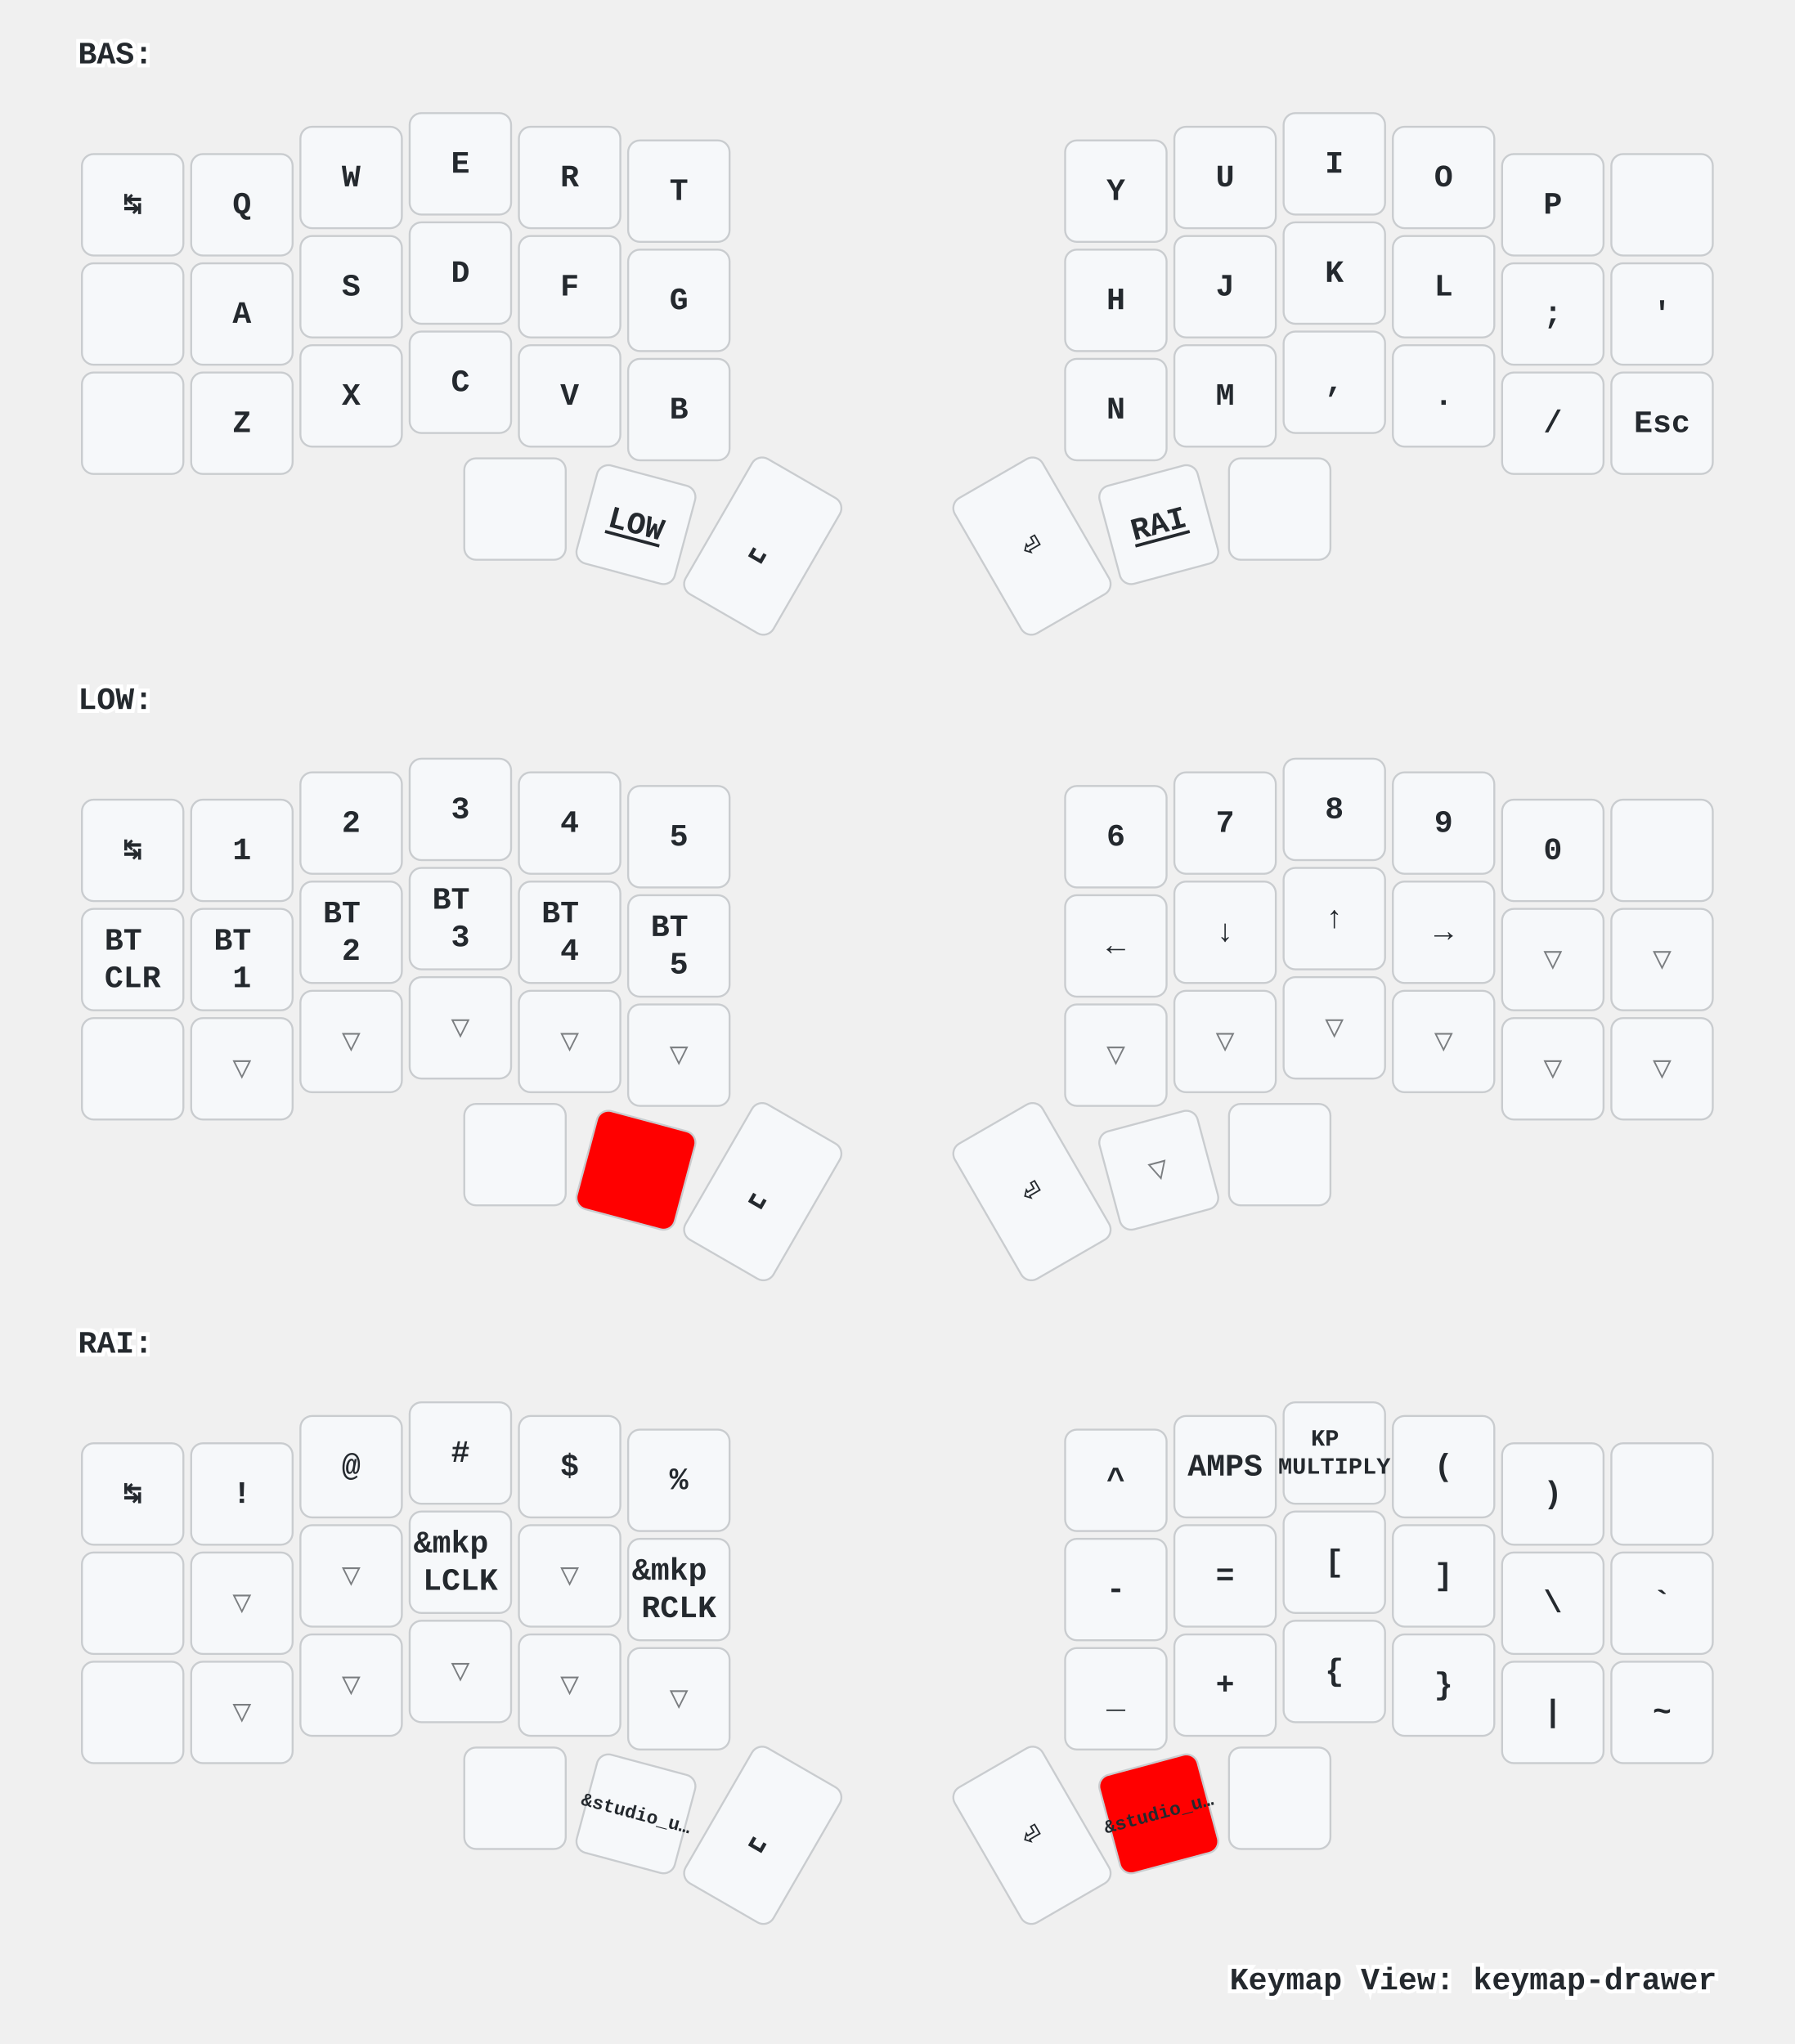
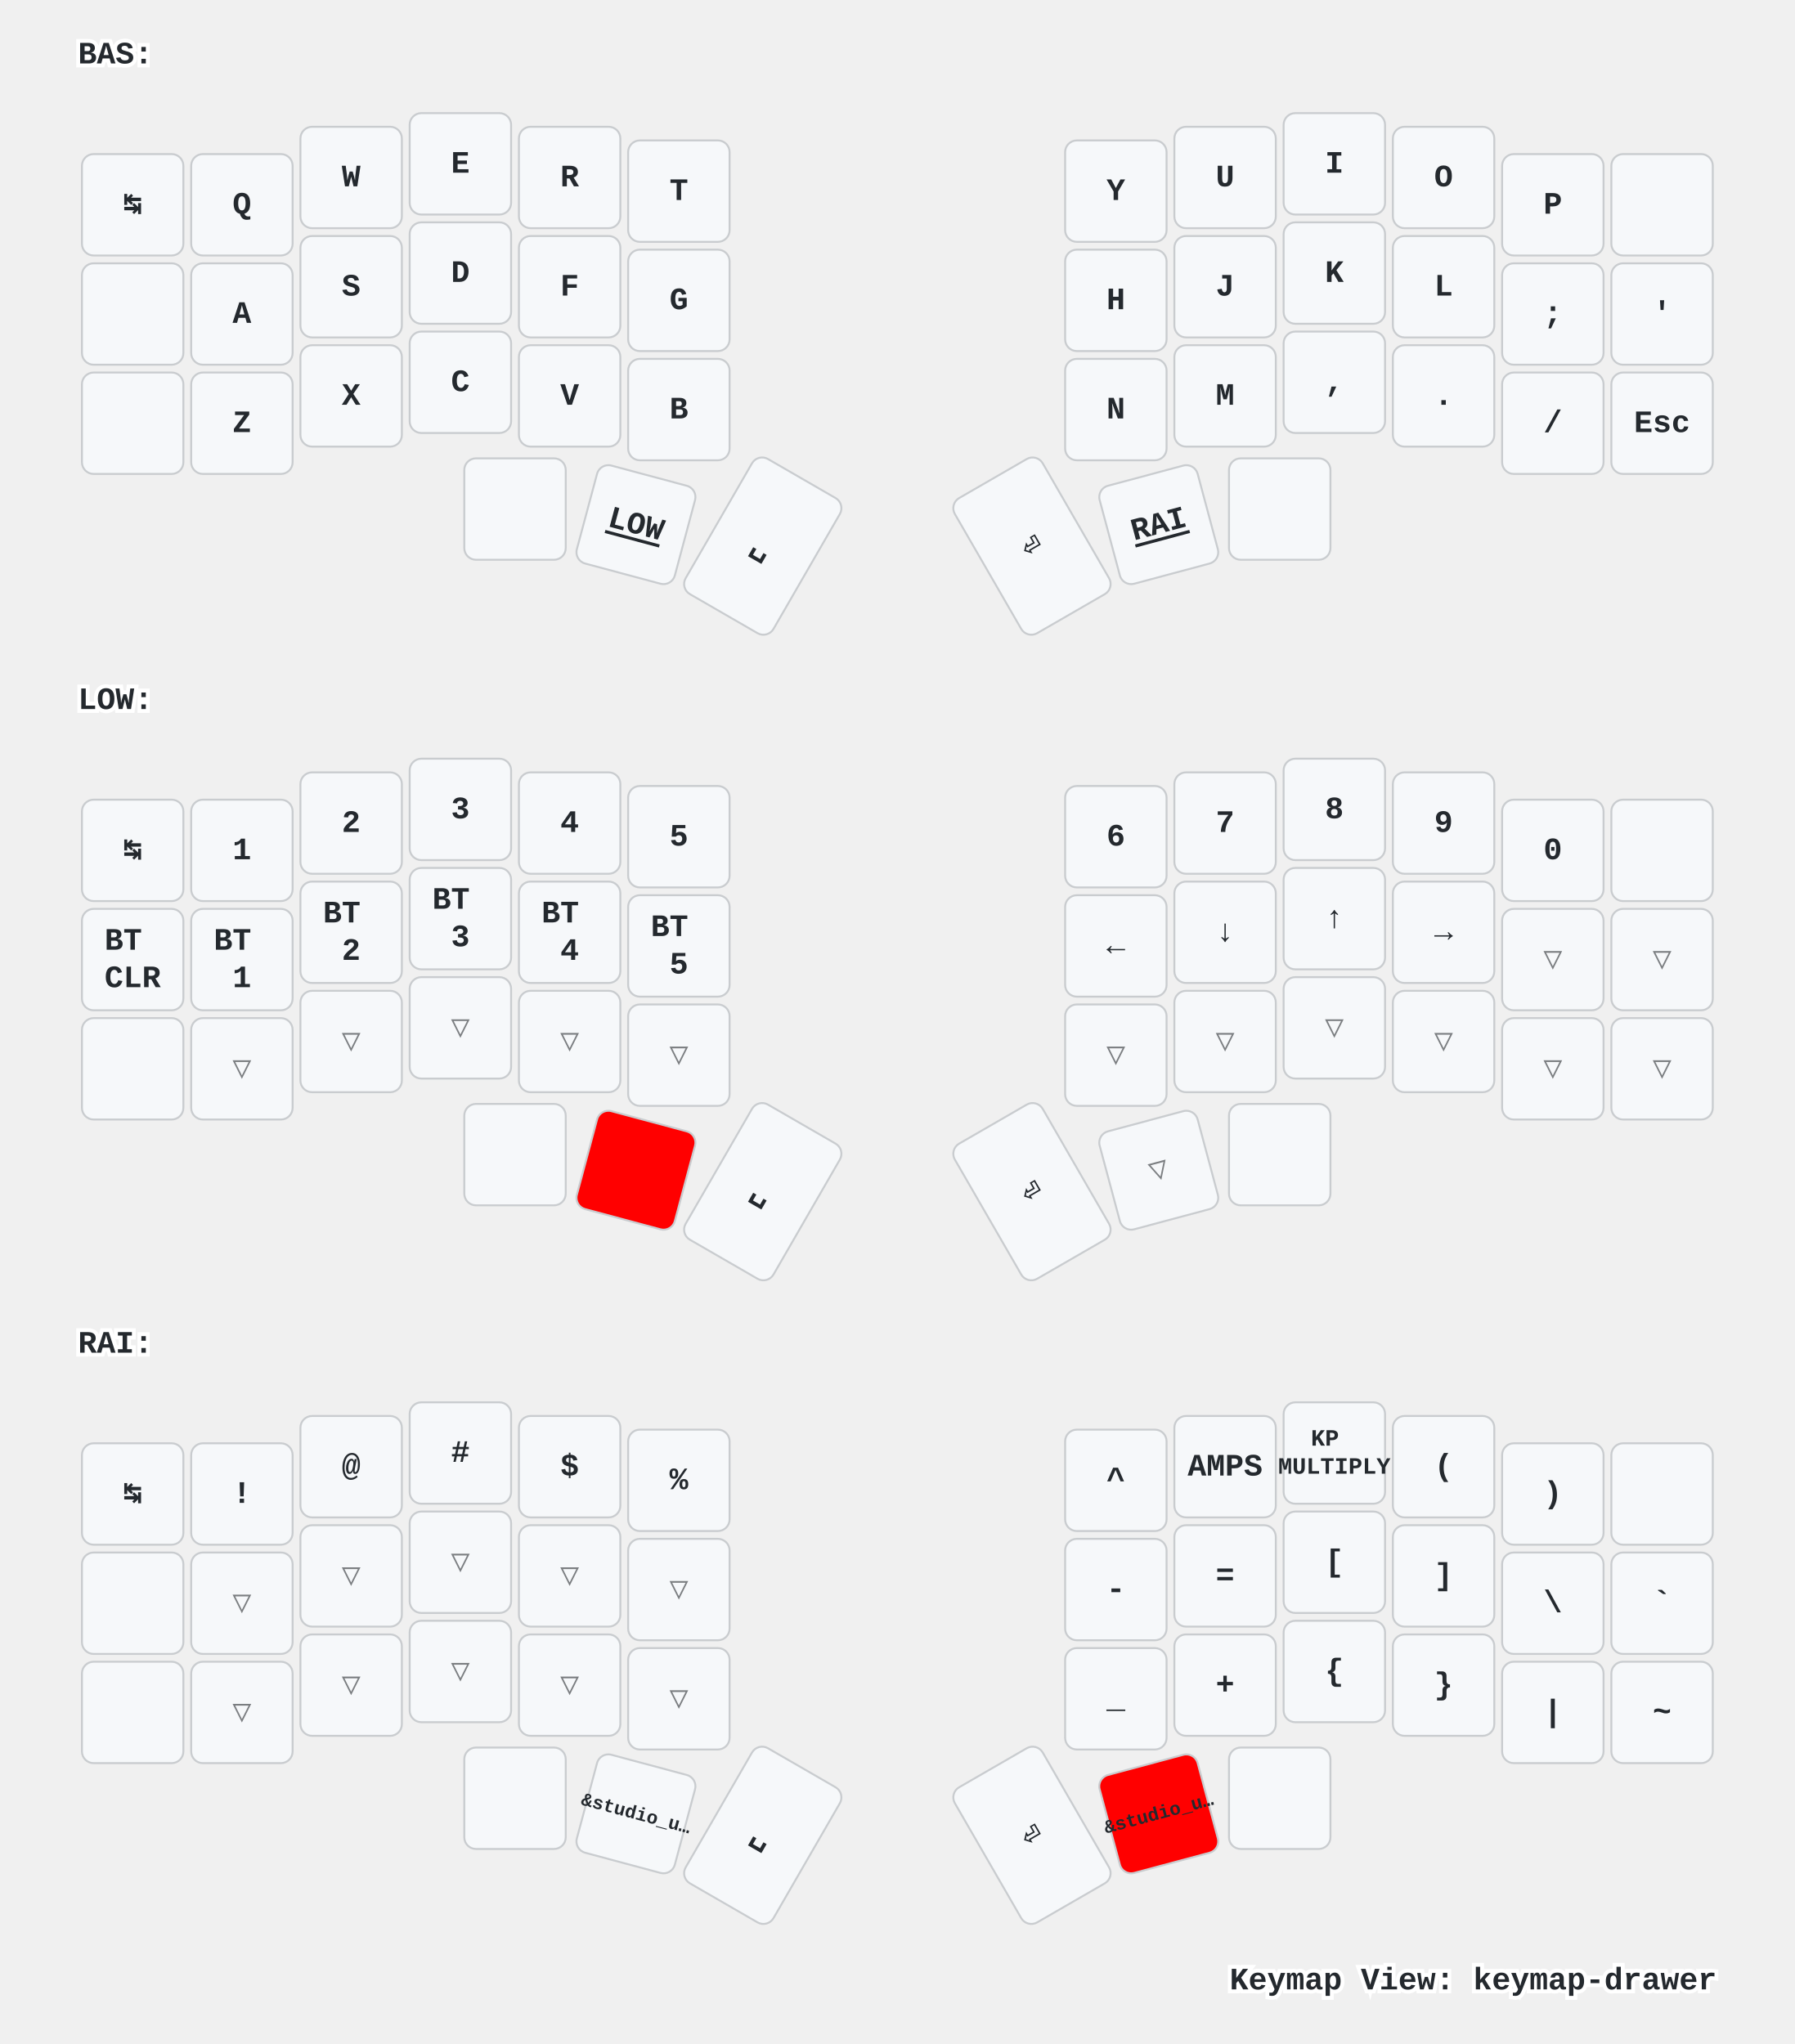
<svg xmlns="http://www.w3.org/2000/svg" xmlns:xlink="http://www.w3.org/1999/xlink" width="920" height="1048" viewBox="0 0 920 1048" class="keymap">
  <defs>/* start glyphs */
<svg id="mdi:apple-keyboard-command">
      <svg id="mdi-apple-keyboard-command" viewBox="0 0 24 24">
        <path d="M6,2A4,4 0 0,1 10,6V8H14V6A4,4 0 0,1 18,2A4,4 0 0,1 22,6A4,4 0 0,1 18,10H16V14H18A4,4 0 0,1 22,18A4,4 0 0,1 18,22A4,4 0 0,1 14,18V16H10V18A4,4 0 0,1 6,22A4,4 0 0,1 2,18A4,4 0 0,1 6,14H8V10H6A4,4 0 0,1 2,6A4,4 0 0,1 6,2M16,18A2,2 0 0,0 18,20A2,2 0 0,0 20,18A2,2 0 0,0 18,16H16V18M14,10H10V14H14V10M6,16A2,2 0 0,0 4,18A2,2 0 0,0 6,20A2,2 0 0,0 8,18V16H6M8,6A2,2 0 0,0 6,4A2,2 0 0,0 4,6A2,2 0 0,0 6,8H8V6M18,8A2,2 0 0,0 20,6A2,2 0 0,0 18,4A2,2 0 0,0 16,6V8H18Z" />
      </svg>
    </svg>
    <svg id="mdi:apple-keyboard-control">
      <svg id="mdi-apple-keyboard-control" viewBox="0 0 24 24">
        <path d="M19.78,11.78L18.36,13.19L12,6.83L5.64,13.19L4.22,11.78L12,4L19.78,11.78Z" />
      </svg>
    </svg>
    <svg id="mdi:apple-keyboard-option">
      <svg id="mdi-apple-keyboard-option" viewBox="0 0 24 24">
        <path d="M3,4H9.11L16.15,18H21V20H14.88L7.84,6H3V4M14,4H21V6H14V4Z" />
      </svg>
    </svg>
    <svg id="mdi:apple-keyboard-shift">
      <svg id="mdi-apple-keyboard-shift" viewBox="0 0 24 24">
        <path d="M15,18V12H17.17L12,6.83L6.83,12H9V18H15M12,4L22,14H17V20H7V14H2L12,4Z" />
      </svg>
    </svg>
    <svg id="mdi:backspace-outline">
      <svg id="mdi-backspace-outline" viewBox="0 0 24 24">
        <path d="M19,15.59L17.59,17L14,13.41L10.41,17L9,15.59L12.59,12L9,8.41L10.41,7L14,10.59L17.59,7L19,8.41L15.41,12L19,15.59M22,3A2,2 0 0,1 24,5V19A2,2 0 0,1 22,21H7C6.31,21 5.77,20.64 5.41,20.11L0,12L5.41,3.88C5.77,3.35 6.31,3 7,3H22M22,5H7L2.28,12L7,19H22V5Z" />
      </svg>
    </svg>
  </defs>/* end glyphs */
<style>/* inherit to force styles through use tags */
svg path {
    fill: inherit;
}

/* font and background color specifications */
svg.keymap {
    font-family: SFMono-Regular,Consolas,Liberation Mono,Menlo,monospace;
    font-size: 14px;
    font-kerning: normal;
    text-rendering: optimizeLegibility;
    fill: #24292e;
}

/* default key styling */
rect.key {
    fill: #f6f8fa;
}

rect.key, rect.combo {
    stroke: #c9cccf;
    stroke-width: 1;
}

/* default key side styling, only used is draw_key_sides is set */
rect.side {
    filter: brightness(90%);
}

/* color accent for combo boxes */
rect.combo, rect.combo-separate {
    fill: #cdf;
}

/* color accent for held keys */
rect.held, rect.combo.held {
    fill: #fdd;
}

/* color accent for ghost (optional) keys */
rect.ghost, rect.combo.ghost {
    stroke-dasharray: 4, 4;
    stroke-width: 2;
}

text {
    text-anchor: middle;
    dominant-baseline: middle;
}

/* styling for layer labels */
text.label {
    font-weight: bold;
    text-anchor: start;
    stroke: white;
    stroke-width: 4;
    paint-order: stroke;
}

/* styling for optional footer */
text.footer {
    text-anchor: end;
    dominant-baseline: auto;
    stroke: white;
    stroke-width: 4;
    paint-order: stroke;
}

/* styling for combo tap, and key non-tap label text */
text.combo, text.hold, text.shifted, text.left, text.right {
    font-size: 11px;
}

text.hold {
    text-anchor: middle;
    dominant-baseline: auto;
}

text.shifted {
    text-anchor: middle;
    dominant-baseline: hanging;
}

text.left {
    text-anchor: start;
}

text.right {
    text-anchor: end;
}

text.layer-activator {
    text-decoration: underline;
}

/* styling for hold/shifted label text in combo box */
text.combo.hold, text.combo.shifted, text.combo.left, text.combo.right {
    font-size: 8px;
}

/* lighter symbol for transparent keys */
text.trans {
    fill: #7b7e81;
}

/* styling for combo dendrons */
path.combo {
    stroke-width: 1;
    stroke: gray;
    fill: none;
}

/* Start Tabler Icons Cleanup */
/* cannot use height/width with glyphs */
.icon-tabler &gt; path {
    fill: inherit;
    stroke: inherit;
    stroke-width: 2;
}
/* hide tabler's default box */
.icon-tabler &gt; path[stroke="none"][fill="none"] {
    visibility: hidden;
}
/* End Tabler Icons Cleanup */

/* For default sytles, see https://github.com/caksoylar/keymap-drawer/blob/main/keymap_drawer/config.py#L85 */

svg.keymap {
  font-family: Ubuntu Mono, Inconsolata, Consolas, Liberation Mono, Menlo, monospace;
  font-size: 16px;
  font-weight: bold;
  text-rendering: optimizeLegibility;
}

/* Color accent for held keys
red = #f00
green = #0f0
blue = #00f
yellow = #ff0
cyan = #0ff
magenta = #f0f
white = #fff
black = #000
grey = #888
light grey = #ccc
#ffc
*/
rect.held, rect.combo.held {
    fill: #f00;
}

/* Technique borrowed and extended from https://github.com/englmaxi/zmk-config/blob/master/keymap-drawer/config.yaml */
.sym_sub_text.tap {
  translate: -5px 2px;
  font-size: 20px;
}
.sym_sub_text.shifted {
  translate: 10px 13px;
  font-size: 10px;
  opacity: 1.0;
}
.combo.sym_sub_text.tap {
  translate: -1px 1px;
}
.combo.sym_sub_text.shifted {
  translate: 7px 5px;
  font-size: 10px;
  opacity: 1.0;
}

/* Toggle */
.toggle.shifted {
  translate: -10px 12px;
}

.toggle.hold {
  translate: 13px -23px;
}

/* Variant for tap-dances */
.tap_dance.tap {
  translate: -7px 0px;
  font-size: 12px;
}
.tap_dance.shifted {
  translate: 7px 17px;
  font-size: 12px;
  opacity: 1.0;
}

/* Variant for symbol next to symbol */
.sym_by_sym.tap {
  translate: -6px 0px;
}
.sym_by_sym.shifted {
  translate: 10px 12px;
  opacity: 1.0;
}

.combo.sym_by_sym.tap {
  translate: -35px 0px;
}
.combo.sym_by_sym.shifted {
  translate: 35px 20px;
  opacity: 1.0;
}

.combo.sym_by_sym.hold {
  visibility: hidden;
}

/* hide hold box for combo sym_by_sym */
.combo.sym_by_sym.hold &gt; path[stroke="none"][fill="none"] {
  visibility: hidden;
}
</style>
  <g transform="translate(40, 0)" class="layer-BAS">
    <text x="0" y="28" class="label" id="BAS">BAS:</text>
    <g transform="translate(0, 56)">
      <g transform="translate(28, 49)" class="key keypos-0">
        <rect rx="6" ry="6" x="-26" y="-26" width="52" height="52" class="key" />
        <text x="0" y="0" class="key tap">↹</text>
      </g>
      <g transform="translate(84, 49)" class="key keypos-1">
        <rect rx="6" ry="6" x="-26" y="-26" width="52" height="52" class="key" />
        <text x="0" y="0" class="key tap">Q</text>
      </g>
      <g transform="translate(140, 35)" class="key keypos-2">
        <rect rx="6" ry="6" x="-26" y="-26" width="52" height="52" class="key" />
        <text x="0" y="0" class="key tap">W</text>
      </g>
      <g transform="translate(196, 28)" class="key keypos-3">
        <rect rx="6" ry="6" x="-26" y="-26" width="52" height="52" class="key" />
        <text x="0" y="0" class="key tap">E</text>
      </g>
      <g transform="translate(252, 35)" class="key keypos-4">
        <rect rx="6" ry="6" x="-26" y="-26" width="52" height="52" class="key" />
        <text x="0" y="0" class="key tap">R</text>
      </g>
      <g transform="translate(308, 42)" class="key keypos-5">
        <rect rx="6" ry="6" x="-26" y="-26" width="52" height="52" class="key" />
        <text x="0" y="0" class="key tap">T</text>
      </g>
      <g transform="translate(532, 42)" class="key keypos-6">
        <rect rx="6" ry="6" x="-26" y="-26" width="52" height="52" class="key" />
        <text x="0" y="0" class="key tap">Y</text>
      </g>
      <g transform="translate(588, 35)" class="key keypos-7">
        <rect rx="6" ry="6" x="-26" y="-26" width="52" height="52" class="key" />
        <text x="0" y="0" class="key tap">U</text>
      </g>
      <g transform="translate(644, 28)" class="key keypos-8">
        <rect rx="6" ry="6" x="-26" y="-26" width="52" height="52" class="key" />
        <text x="0" y="0" class="key tap">I</text>
      </g>
      <g transform="translate(700, 35)" class="key keypos-9">
        <rect rx="6" ry="6" x="-26" y="-26" width="52" height="52" class="key" />
        <text x="0" y="0" class="key tap">O</text>
      </g>
      <g transform="translate(756, 49)" class="key keypos-10">
        <rect rx="6" ry="6" x="-26" y="-26" width="52" height="52" class="key" />
        <text x="0" y="0" class="key tap">P</text>
      </g>
      <g transform="translate(812, 49)" class="key keypos-11">
        <rect rx="6" ry="6" x="-26" y="-26" width="52" height="52" class="key" />
        <use href="#mdi:backspace-outline" xlink:href="#mdi:backspace-outline" x="-9" y="-9" height="18" width="18.0" class="key tap glyph mdi:backspace-outline" />
      </g>
      <g transform="translate(28, 105)" class="key keypos-12">
        <rect rx="6" ry="6" x="-26" y="-26" width="52" height="52" class="key" />
        <use href="#mdi:apple-keyboard-control" xlink:href="#mdi:apple-keyboard-control" x="-9" y="-9" height="18" width="18.0" class="key tap glyph mdi:apple-keyboard-control" />
      </g>
      <g transform="translate(84, 105)" class="key keypos-13">
        <rect rx="6" ry="6" x="-26" y="-26" width="52" height="52" class="key" />
        <text x="0" y="0" class="key tap">A</text>
      </g>
      <g transform="translate(140, 91)" class="key keypos-14">
        <rect rx="6" ry="6" x="-26" y="-26" width="52" height="52" class="key" />
        <text x="0" y="0" class="key tap">S</text>
      </g>
      <g transform="translate(196, 84)" class="key keypos-15">
        <rect rx="6" ry="6" x="-26" y="-26" width="52" height="52" class="key" />
        <text x="0" y="0" class="key tap">D</text>
      </g>
      <g transform="translate(252, 91)" class="key keypos-16">
        <rect rx="6" ry="6" x="-26" y="-26" width="52" height="52" class="key" />
        <text x="0" y="0" class="key tap">F</text>
      </g>
      <g transform="translate(308, 98)" class="key keypos-17">
        <rect rx="6" ry="6" x="-26" y="-26" width="52" height="52" class="key" />
        <text x="0" y="0" class="key tap">G</text>
      </g>
      <g transform="translate(532, 98)" class="key keypos-18">
        <rect rx="6" ry="6" x="-26" y="-26" width="52" height="52" class="key" />
        <text x="0" y="0" class="key tap">H</text>
      </g>
      <g transform="translate(588, 91)" class="key keypos-19">
        <rect rx="6" ry="6" x="-26" y="-26" width="52" height="52" class="key" />
        <text x="0" y="0" class="key tap">J</text>
      </g>
      <g transform="translate(644, 84)" class="key keypos-20">
        <rect rx="6" ry="6" x="-26" y="-26" width="52" height="52" class="key" />
        <text x="0" y="0" class="key tap">K</text>
      </g>
      <g transform="translate(700, 91)" class="key keypos-21">
        <rect rx="6" ry="6" x="-26" y="-26" width="52" height="52" class="key" />
        <text x="0" y="0" class="key tap">L</text>
      </g>
      <g transform="translate(756, 105)" class="key keypos-22">
        <rect rx="6" ry="6" x="-26" y="-26" width="52" height="52" class="key" />
        <text x="0" y="0" class="key tap">;</text>
      </g>
      <g transform="translate(812, 105)" class="key keypos-23">
        <rect rx="6" ry="6" x="-26" y="-26" width="52" height="52" class="key" />
        <text x="0" y="0" class="key tap">'</text>
      </g>
      <g transform="translate(28, 161)" class="key keypos-24">
        <rect rx="6" ry="6" x="-26" y="-26" width="52" height="52" class="key" />
        <use href="#mdi:apple-keyboard-shift" xlink:href="#mdi:apple-keyboard-shift" x="-9" y="-9" height="18" width="18.0" class="key tap glyph mdi:apple-keyboard-shift" />
      </g>
      <g transform="translate(84, 161)" class="key keypos-25">
        <rect rx="6" ry="6" x="-26" y="-26" width="52" height="52" class="key" />
        <text x="0" y="0" class="key tap">Z</text>
      </g>
      <g transform="translate(140, 147)" class="key keypos-26">
        <rect rx="6" ry="6" x="-26" y="-26" width="52" height="52" class="key" />
        <text x="0" y="0" class="key tap">X</text>
      </g>
      <g transform="translate(196, 140)" class="key keypos-27">
        <rect rx="6" ry="6" x="-26" y="-26" width="52" height="52" class="key" />
        <text x="0" y="0" class="key tap">C</text>
      </g>
      <g transform="translate(252, 147)" class="key keypos-28">
        <rect rx="6" ry="6" x="-26" y="-26" width="52" height="52" class="key" />
        <text x="0" y="0" class="key tap">V</text>
      </g>
      <g transform="translate(308, 154)" class="key keypos-29">
        <rect rx="6" ry="6" x="-26" y="-26" width="52" height="52" class="key" />
        <text x="0" y="0" class="key tap">B</text>
      </g>
      <g transform="translate(532, 154)" class="key keypos-30">
        <rect rx="6" ry="6" x="-26" y="-26" width="52" height="52" class="key" />
        <text x="0" y="0" class="key tap">N</text>
      </g>
      <g transform="translate(588, 147)" class="key keypos-31">
        <rect rx="6" ry="6" x="-26" y="-26" width="52" height="52" class="key" />
        <text x="0" y="0" class="key tap">M</text>
      </g>
      <g transform="translate(644, 140)" class="key keypos-32">
        <rect rx="6" ry="6" x="-26" y="-26" width="52" height="52" class="key" />
        <text x="0" y="0" class="key tap">,</text>
      </g>
      <g transform="translate(700, 147)" class="key keypos-33">
        <rect rx="6" ry="6" x="-26" y="-26" width="52" height="52" class="key" />
        <text x="0" y="0" class="key tap">.</text>
      </g>
      <g transform="translate(756, 161)" class="key keypos-34">
        <rect rx="6" ry="6" x="-26" y="-26" width="52" height="52" class="key" />
        <text x="0" y="0" class="key tap">/</text>
      </g>
      <g transform="translate(812, 161)" class="key keypos-35">
        <rect rx="6" ry="6" x="-26" y="-26" width="52" height="52" class="key" />
        <text x="0" y="0" class="key tap">Esc</text>
      </g>
      <g transform="translate(224, 205)" class="key keypos-36">
        <rect rx="6" ry="6" x="-26" y="-26" width="52" height="52" class="key" />
        <use href="#mdi:apple-keyboard-command" xlink:href="#mdi:apple-keyboard-command" x="-9" y="-9" height="18" width="18.0" class="key tap glyph mdi:apple-keyboard-command" />
      </g>
      <g transform="translate(286, 213) rotate(15.0)" class="key keypos-37">
        <rect rx="6" ry="6" x="-26" y="-26" width="52" height="52" class="key" />
        <a href="#LOW">
          <text x="0" y="0" class="key tap layer-activator">LOW</text>
        </a>
      </g>
      <g transform="translate(351, 224) rotate(30.0)" class="key keypos-38">
        <rect rx="6" ry="6" x="-26" y="-40" width="52" height="80" class="key" />
        <text x="0" y="0" class="key tap">␣</text>
      </g>
      <g transform="translate(489, 224) rotate(-30.0)" class="key keypos-39">
        <rect rx="6" ry="6" x="-26" y="-40" width="52" height="80" class="key" />
        <text x="0" y="0" class="key tap">⏎</text>
      </g>
      <g transform="translate(554, 213) rotate(-15.0)" class="key keypos-40">
        <rect rx="6" ry="6" x="-26" y="-26" width="52" height="52" class="key" />
        <a href="#RAI">
          <text x="0" y="0" class="key tap layer-activator">RAI</text>
        </a>
      </g>
      <g transform="translate(616, 205)" class="key keypos-41">
        <rect rx="6" ry="6" x="-26" y="-26" width="52" height="52" class="key" />
        <use href="#mdi:apple-keyboard-option" xlink:href="#mdi:apple-keyboard-option" x="-9" y="-9" height="18" width="18.0" class="key tap glyph mdi:apple-keyboard-option" />
      </g>
    </g>
  </g>
  <g transform="translate(40, 331)" class="layer-LOW">
    <text x="0" y="28" class="label" id="LOW">LOW:</text>
    <g transform="translate(0, 56)">
      <g transform="translate(28, 49)" class="key keypos-0">
        <rect rx="6" ry="6" x="-26" y="-26" width="52" height="52" class="key" />
        <text x="0" y="0" class="key tap">↹</text>
      </g>
      <g transform="translate(84, 49)" class="key keypos-1">
        <rect rx="6" ry="6" x="-26" y="-26" width="52" height="52" class="key" />
        <text x="0" y="0" class="key tap">1</text>
      </g>
      <g transform="translate(140, 35)" class="key keypos-2">
        <rect rx="6" ry="6" x="-26" y="-26" width="52" height="52" class="key" />
        <text x="0" y="0" class="key tap">2</text>
      </g>
      <g transform="translate(196, 28)" class="key keypos-3">
        <rect rx="6" ry="6" x="-26" y="-26" width="52" height="52" class="key" />
        <text x="0" y="0" class="key tap">3</text>
      </g>
      <g transform="translate(252, 35)" class="key keypos-4">
        <rect rx="6" ry="6" x="-26" y="-26" width="52" height="52" class="key" />
        <text x="0" y="0" class="key tap">4</text>
      </g>
      <g transform="translate(308, 42)" class="key keypos-5">
        <rect rx="6" ry="6" x="-26" y="-26" width="52" height="52" class="key" />
        <text x="0" y="0" class="key tap">5</text>
      </g>
      <g transform="translate(532, 42)" class="key keypos-6">
        <rect rx="6" ry="6" x="-26" y="-26" width="52" height="52" class="key" />
        <text x="0" y="0" class="key tap">6</text>
      </g>
      <g transform="translate(588, 35)" class="key keypos-7">
        <rect rx="6" ry="6" x="-26" y="-26" width="52" height="52" class="key" />
        <text x="0" y="0" class="key tap">7</text>
      </g>
      <g transform="translate(644, 28)" class="key keypos-8">
        <rect rx="6" ry="6" x="-26" y="-26" width="52" height="52" class="key" />
        <text x="0" y="0" class="key tap">8</text>
      </g>
      <g transform="translate(700, 35)" class="key keypos-9">
        <rect rx="6" ry="6" x="-26" y="-26" width="52" height="52" class="key" />
        <text x="0" y="0" class="key tap">9</text>
      </g>
      <g transform="translate(756, 49)" class="key keypos-10">
        <rect rx="6" ry="6" x="-26" y="-26" width="52" height="52" class="key" />
        <text x="0" y="0" class="key tap">0</text>
      </g>
      <g transform="translate(812, 49)" class="key keypos-11">
        <rect rx="6" ry="6" x="-26" y="-26" width="52" height="52" class="key" />
        <use href="#mdi:backspace-outline" xlink:href="#mdi:backspace-outline" x="-9" y="-9" height="18" width="18.0" class="key tap glyph mdi:backspace-outline" />
      </g>
      <g transform="translate(28, 105)" class="key keypos-12">
        <rect rx="6" ry="6" x="-26" y="-26" width="52" height="52" class="key" />
        <text x="0" y="0" class="key tap">
          <tspan x="0" dy="-0.6em">BT</tspan>
          <tspan x="0" dy="1.2em">CLR</tspan>
        </text>
      </g>
      <g transform="translate(84, 105)" class="key keypos-13">
        <rect rx="6" ry="6" x="-26" y="-26" width="52" height="52" class="key" />
        <text x="0" y="0" class="key tap">
          <tspan x="0" dy="-0.6em">BT</tspan>
          <tspan x="0" dy="1.2em">1</tspan>
        </text>
      </g>
      <g transform="translate(140, 91)" class="key keypos-14">
        <rect rx="6" ry="6" x="-26" y="-26" width="52" height="52" class="key" />
        <text x="0" y="0" class="key tap">
          <tspan x="0" dy="-0.6em">BT</tspan>
          <tspan x="0" dy="1.2em">2</tspan>
        </text>
      </g>
      <g transform="translate(196, 84)" class="key keypos-15">
        <rect rx="6" ry="6" x="-26" y="-26" width="52" height="52" class="key" />
        <text x="0" y="0" class="key tap">
          <tspan x="0" dy="-0.6em">BT</tspan>
          <tspan x="0" dy="1.2em">3</tspan>
        </text>
      </g>
      <g transform="translate(252, 91)" class="key keypos-16">
        <rect rx="6" ry="6" x="-26" y="-26" width="52" height="52" class="key" />
        <text x="0" y="0" class="key tap">
          <tspan x="0" dy="-0.6em">BT</tspan>
          <tspan x="0" dy="1.2em">4</tspan>
        </text>
      </g>
      <g transform="translate(308, 98)" class="key keypos-17">
        <rect rx="6" ry="6" x="-26" y="-26" width="52" height="52" class="key" />
        <text x="0" y="0" class="key tap">
          <tspan x="0" dy="-0.6em">BT</tspan>
          <tspan x="0" dy="1.2em">5</tspan>
        </text>
      </g>
      <g transform="translate(532, 98)" class="key keypos-18">
        <rect rx="6" ry="6" x="-26" y="-26" width="52" height="52" class="key" />
        <text x="0" y="0" class="key tap">←</text>
      </g>
      <g transform="translate(588, 91)" class="key keypos-19">
        <rect rx="6" ry="6" x="-26" y="-26" width="52" height="52" class="key" />
        <text x="0" y="0" class="key tap">↓</text>
      </g>
      <g transform="translate(644, 84)" class="key keypos-20">
        <rect rx="6" ry="6" x="-26" y="-26" width="52" height="52" class="key" />
        <text x="0" y="0" class="key tap">↑</text>
      </g>
      <g transform="translate(700, 91)" class="key keypos-21">
        <rect rx="6" ry="6" x="-26" y="-26" width="52" height="52" class="key" />
        <text x="0" y="0" class="key tap">→</text>
      </g>
      <g transform="translate(756, 105)" class="key trans keypos-22">
        <rect rx="6" ry="6" x="-26" y="-26" width="52" height="52" class="key trans" />
        <text x="0" y="0" class="key trans tap">▽</text>
      </g>
      <g transform="translate(812, 105)" class="key trans keypos-23">
        <rect rx="6" ry="6" x="-26" y="-26" width="52" height="52" class="key trans" />
        <text x="0" y="0" class="key trans tap">▽</text>
      </g>
      <g transform="translate(28, 161)" class="key keypos-24">
        <rect rx="6" ry="6" x="-26" y="-26" width="52" height="52" class="key" />
        <use href="#mdi:apple-keyboard-shift" xlink:href="#mdi:apple-keyboard-shift" x="-9" y="-9" height="18" width="18.0" class="key tap glyph mdi:apple-keyboard-shift" />
      </g>
      <g transform="translate(84, 161)" class="key trans keypos-25">
        <rect rx="6" ry="6" x="-26" y="-26" width="52" height="52" class="key trans" />
        <text x="0" y="0" class="key trans tap">▽</text>
      </g>
      <g transform="translate(140, 147)" class="key trans keypos-26">
        <rect rx="6" ry="6" x="-26" y="-26" width="52" height="52" class="key trans" />
        <text x="0" y="0" class="key trans tap">▽</text>
      </g>
      <g transform="translate(196, 140)" class="key trans keypos-27">
        <rect rx="6" ry="6" x="-26" y="-26" width="52" height="52" class="key trans" />
        <text x="0" y="0" class="key trans tap">▽</text>
      </g>
      <g transform="translate(252, 147)" class="key trans keypos-28">
        <rect rx="6" ry="6" x="-26" y="-26" width="52" height="52" class="key trans" />
        <text x="0" y="0" class="key trans tap">▽</text>
      </g>
      <g transform="translate(308, 154)" class="key trans keypos-29">
        <rect rx="6" ry="6" x="-26" y="-26" width="52" height="52" class="key trans" />
        <text x="0" y="0" class="key trans tap">▽</text>
      </g>
      <g transform="translate(532, 154)" class="key trans keypos-30">
        <rect rx="6" ry="6" x="-26" y="-26" width="52" height="52" class="key trans" />
        <text x="0" y="0" class="key trans tap">▽</text>
      </g>
      <g transform="translate(588, 147)" class="key trans keypos-31">
        <rect rx="6" ry="6" x="-26" y="-26" width="52" height="52" class="key trans" />
        <text x="0" y="0" class="key trans tap">▽</text>
      </g>
      <g transform="translate(644, 140)" class="key trans keypos-32">
        <rect rx="6" ry="6" x="-26" y="-26" width="52" height="52" class="key trans" />
        <text x="0" y="0" class="key trans tap">▽</text>
      </g>
      <g transform="translate(700, 147)" class="key trans keypos-33">
        <rect rx="6" ry="6" x="-26" y="-26" width="52" height="52" class="key trans" />
        <text x="0" y="0" class="key trans tap">▽</text>
      </g>
      <g transform="translate(756, 161)" class="key trans keypos-34">
        <rect rx="6" ry="6" x="-26" y="-26" width="52" height="52" class="key trans" />
        <text x="0" y="0" class="key trans tap">▽</text>
      </g>
      <g transform="translate(812, 161)" class="key trans keypos-35">
        <rect rx="6" ry="6" x="-26" y="-26" width="52" height="52" class="key trans" />
        <text x="0" y="0" class="key trans tap">▽</text>
      </g>
      <g transform="translate(224, 205)" class="key keypos-36">
        <rect rx="6" ry="6" x="-26" y="-26" width="52" height="52" class="key" />
        <use href="#mdi:apple-keyboard-command" xlink:href="#mdi:apple-keyboard-command" x="-9" y="-9" height="18" width="18.0" class="key tap glyph mdi:apple-keyboard-command" />
      </g>
      <g transform="translate(286, 213) rotate(15.0)" class="key held keypos-37">
        <rect rx="6" ry="6" x="-26" y="-26" width="52" height="52" class="key held" />
      </g>
      <g transform="translate(351, 224) rotate(30.0)" class="key keypos-38">
        <rect rx="6" ry="6" x="-26" y="-40" width="52" height="80" class="key" />
        <text x="0" y="0" class="key tap">␣</text>
      </g>
      <g transform="translate(489, 224) rotate(-30.0)" class="key keypos-39">
        <rect rx="6" ry="6" x="-26" y="-40" width="52" height="80" class="key" />
        <text x="0" y="0" class="key tap">⏎</text>
      </g>
      <g transform="translate(554, 213) rotate(-15.0)" class="key trans keypos-40">
        <rect rx="6" ry="6" x="-26" y="-26" width="52" height="52" class="key trans" />
        <text x="0" y="0" class="key trans tap">▽</text>
      </g>
      <g transform="translate(616, 205)" class="key keypos-41">
        <rect rx="6" ry="6" x="-26" y="-26" width="52" height="52" class="key" />
        <use href="#mdi:apple-keyboard-option" xlink:href="#mdi:apple-keyboard-option" x="-9" y="-9" height="18" width="18.0" class="key tap glyph mdi:apple-keyboard-option" />
      </g>
    </g>
  </g>
  <g transform="translate(40, 661)" class="layer-RAI">
    <text x="0" y="28" class="label" id="RAI">RAI:</text>
    <g transform="translate(0, 56)">
      <g transform="translate(28, 49)" class="key keypos-0">
        <rect rx="6" ry="6" x="-26" y="-26" width="52" height="52" class="key" />
        <text x="0" y="0" class="key tap">↹</text>
      </g>
      <g transform="translate(84, 49)" class="key keypos-1">
        <rect rx="6" ry="6" x="-26" y="-26" width="52" height="52" class="key" />
        <text x="0" y="0" class="key tap">!</text>
      </g>
      <g transform="translate(140, 35)" class="key keypos-2">
        <rect rx="6" ry="6" x="-26" y="-26" width="52" height="52" class="key" />
        <text x="0" y="0" class="key tap">@</text>
      </g>
      <g transform="translate(196, 28)" class="key keypos-3">
        <rect rx="6" ry="6" x="-26" y="-26" width="52" height="52" class="key" />
        <text x="0" y="0" class="key tap">#</text>
      </g>
      <g transform="translate(252, 35)" class="key keypos-4">
        <rect rx="6" ry="6" x="-26" y="-26" width="52" height="52" class="key" />
        <text x="0" y="0" class="key tap">$</text>
      </g>
      <g transform="translate(308, 42)" class="key keypos-5">
        <rect rx="6" ry="6" x="-26" y="-26" width="52" height="52" class="key" />
        <text x="0" y="0" class="key tap">%</text>
      </g>
      <g transform="translate(532, 42)" class="key keypos-6">
        <rect rx="6" ry="6" x="-26" y="-26" width="52" height="52" class="key" />
        <text x="0" y="0" class="key tap">^</text>
      </g>
      <g transform="translate(588, 35)" class="key keypos-7">
        <rect rx="6" ry="6" x="-26" y="-26" width="52" height="52" class="key" />
        <text x="0" y="0" class="key tap">AMPS</text>
      </g>
      <g transform="translate(644, 28)" class="key keypos-8">
        <rect rx="6" ry="6" x="-26" y="-26" width="52" height="52" class="key" />
        <text x="0" y="0" class="key tap">
          <tspan x="0" dy="-0.6em" style="font-size: 75%">KP</tspan>
          <tspan x="0" dy="1.2em" style="font-size: 75%">MULTIPLY</tspan>
        </text>
      </g>
      <g transform="translate(700, 35)" class="key keypos-9">
        <rect rx="6" ry="6" x="-26" y="-26" width="52" height="52" class="key" />
        <text x="0" y="0" class="key tap">(</text>
      </g>
      <g transform="translate(756, 49)" class="key keypos-10">
        <rect rx="6" ry="6" x="-26" y="-26" width="52" height="52" class="key" />
        <text x="0" y="0" class="key tap">)</text>
      </g>
      <g transform="translate(812, 49)" class="key keypos-11">
        <rect rx="6" ry="6" x="-26" y="-26" width="52" height="52" class="key" />
        <use href="#mdi:backspace-outline" xlink:href="#mdi:backspace-outline" x="-9" y="-9" height="18" width="18.0" class="key tap glyph mdi:backspace-outline" />
      </g>
      <g transform="translate(28, 105)" class="key keypos-12">
        <rect rx="6" ry="6" x="-26" y="-26" width="52" height="52" class="key" />
        <use href="#mdi:apple-keyboard-control" xlink:href="#mdi:apple-keyboard-control" x="-9" y="-9" height="18" width="18.0" class="key tap glyph mdi:apple-keyboard-control" />
      </g>
      <g transform="translate(84, 105)" class="key trans keypos-13">
        <rect rx="6" ry="6" x="-26" y="-26" width="52" height="52" class="key trans" />
        <text x="0" y="0" class="key trans tap">▽</text>
      </g>
      <g transform="translate(140, 91)" class="key trans keypos-14">
        <rect rx="6" ry="6" x="-26" y="-26" width="52" height="52" class="key trans" />
        <text x="0" y="0" class="key trans tap">▽</text>
      </g>
-       <g transform="translate(196, 84)" class="key keypos-15">
-         <rect rx="6" ry="6" x="-26" y="-26" width="52" height="52" class="key" />
-         <text x="0" y="0" class="key tap">
-           <tspan x="0" dy="-0.6em">&amp;mkp</tspan>
-           <tspan x="0" dy="1.2em">LCLK</tspan>
-         </text>
+       <g transform="translate(196, 84)" class="key trans keypos-15">
+         <rect rx="6" ry="6" x="-26" y="-26" width="52" height="52" class="key trans" />
+         <text x="0" y="0" class="key trans tap">▽</text>
      </g>
      <g transform="translate(252, 91)" class="key trans keypos-16">
        <rect rx="6" ry="6" x="-26" y="-26" width="52" height="52" class="key trans" />
        <text x="0" y="0" class="key trans tap">▽</text>
      </g>
-       <g transform="translate(308, 98)" class="key keypos-17">
-         <rect rx="6" ry="6" x="-26" y="-26" width="52" height="52" class="key" />
-         <text x="0" y="0" class="key tap">
-           <tspan x="0" dy="-0.6em">&amp;mkp</tspan>
-           <tspan x="0" dy="1.2em">RCLK</tspan>
-         </text>
+       <g transform="translate(308, 98)" class="key trans keypos-17">
+         <rect rx="6" ry="6" x="-26" y="-26" width="52" height="52" class="key trans" />
+         <text x="0" y="0" class="key trans tap">▽</text>
      </g>
      <g transform="translate(532, 98)" class="key keypos-18">
        <rect rx="6" ry="6" x="-26" y="-26" width="52" height="52" class="key" />
        <text x="0" y="0" class="key tap">-</text>
      </g>
      <g transform="translate(588, 91)" class="key keypos-19">
        <rect rx="6" ry="6" x="-26" y="-26" width="52" height="52" class="key" />
        <text x="0" y="0" class="key tap">=</text>
      </g>
      <g transform="translate(644, 84)" class="key keypos-20">
        <rect rx="6" ry="6" x="-26" y="-26" width="52" height="52" class="key" />
        <text x="0" y="0" class="key tap">[</text>
      </g>
      <g transform="translate(700, 91)" class="key keypos-21">
        <rect rx="6" ry="6" x="-26" y="-26" width="52" height="52" class="key" />
        <text x="0" y="0" class="key tap">]</text>
      </g>
      <g transform="translate(756, 105)" class="key keypos-22">
        <rect rx="6" ry="6" x="-26" y="-26" width="52" height="52" class="key" />
        <text x="0" y="0" class="key tap">\</text>
      </g>
      <g transform="translate(812, 105)" class="key keypos-23">
        <rect rx="6" ry="6" x="-26" y="-26" width="52" height="52" class="key" />
        <text x="0" y="0" class="key tap">`</text>
      </g>
      <g transform="translate(28, 161)" class="key keypos-24">
        <rect rx="6" ry="6" x="-26" y="-26" width="52" height="52" class="key" />
        <use href="#mdi:apple-keyboard-shift" xlink:href="#mdi:apple-keyboard-shift" x="-9" y="-9" height="18" width="18.0" class="key tap glyph mdi:apple-keyboard-shift" />
      </g>
      <g transform="translate(84, 161)" class="key trans keypos-25">
        <rect rx="6" ry="6" x="-26" y="-26" width="52" height="52" class="key trans" />
        <text x="0" y="0" class="key trans tap">▽</text>
      </g>
      <g transform="translate(140, 147)" class="key trans keypos-26">
        <rect rx="6" ry="6" x="-26" y="-26" width="52" height="52" class="key trans" />
        <text x="0" y="0" class="key trans tap">▽</text>
      </g>
      <g transform="translate(196, 140)" class="key trans keypos-27">
        <rect rx="6" ry="6" x="-26" y="-26" width="52" height="52" class="key trans" />
        <text x="0" y="0" class="key trans tap">▽</text>
      </g>
      <g transform="translate(252, 147)" class="key trans keypos-28">
        <rect rx="6" ry="6" x="-26" y="-26" width="52" height="52" class="key trans" />
        <text x="0" y="0" class="key trans tap">▽</text>
      </g>
      <g transform="translate(308, 154)" class="key trans keypos-29">
        <rect rx="6" ry="6" x="-26" y="-26" width="52" height="52" class="key trans" />
        <text x="0" y="0" class="key trans tap">▽</text>
      </g>
      <g transform="translate(532, 154)" class="key keypos-30">
        <rect rx="6" ry="6" x="-26" y="-26" width="52" height="52" class="key" />
        <text x="0" y="0" class="key tap">_</text>
      </g>
      <g transform="translate(588, 147)" class="key keypos-31">
        <rect rx="6" ry="6" x="-26" y="-26" width="52" height="52" class="key" />
        <text x="0" y="0" class="key tap">+</text>
      </g>
      <g transform="translate(644, 140)" class="key keypos-32">
        <rect rx="6" ry="6" x="-26" y="-26" width="52" height="52" class="key" />
        <text x="0" y="0" class="key tap">{</text>
      </g>
      <g transform="translate(700, 147)" class="key keypos-33">
        <rect rx="6" ry="6" x="-26" y="-26" width="52" height="52" class="key" />
        <text x="0" y="0" class="key tap">}</text>
      </g>
      <g transform="translate(756, 161)" class="key keypos-34">
        <rect rx="6" ry="6" x="-26" y="-26" width="52" height="52" class="key" />
        <text x="0" y="0" class="key tap">|</text>
      </g>
      <g transform="translate(812, 161)" class="key keypos-35">
        <rect rx="6" ry="6" x="-26" y="-26" width="52" height="52" class="key" />
        <text x="0" y="0" class="key tap">~</text>
      </g>
      <g transform="translate(224, 205)" class="key keypos-36">
        <rect rx="6" ry="6" x="-26" y="-26" width="52" height="52" class="key" />
        <use href="#mdi:apple-keyboard-command" xlink:href="#mdi:apple-keyboard-command" x="-9" y="-9" height="18" width="18.0" class="key tap glyph mdi:apple-keyboard-command" />
      </g>
      <g transform="translate(286, 213) rotate(15.0)" class="key keypos-37">
        <rect rx="6" ry="6" x="-26" y="-26" width="52" height="52" class="key" />
        <text x="0" y="0" class="key tap">
          <tspan style="font-size: 60%">&amp;studio_u…</tspan>
        </text>
      </g>
      <g transform="translate(351, 224) rotate(30.0)" class="key keypos-38">
        <rect rx="6" ry="6" x="-26" y="-40" width="52" height="80" class="key" />
        <text x="0" y="0" class="key tap">␣</text>
      </g>
      <g transform="translate(489, 224) rotate(-30.0)" class="key keypos-39">
        <rect rx="6" ry="6" x="-26" y="-40" width="52" height="80" class="key" />
        <text x="0" y="0" class="key tap">⏎</text>
      </g>
      <g transform="translate(554, 213) rotate(-15.0)" class="key held keypos-40">
        <rect rx="6" ry="6" x="-26" y="-26" width="52" height="52" class="key held" />
        <text x="0" y="0" class="key held tap">
          <tspan style="font-size: 60%">&amp;studio_u…</tspan>
        </text>
      </g>
      <g transform="translate(616, 205)" class="key keypos-41">
        <rect rx="6" ry="6" x="-26" y="-26" width="52" height="52" class="key" />
        <use href="#mdi:apple-keyboard-option" xlink:href="#mdi:apple-keyboard-option" x="-9" y="-9" height="18" width="18.0" class="key tap glyph mdi:apple-keyboard-option" />
      </g>
    </g>
  </g>
  <text x="880.0" y="1020.0" class="footer">Keymap View: <a href="https://github.com/caksoylar/keymap-drawer">keymap-drawer</a>
  </text>
</svg>
